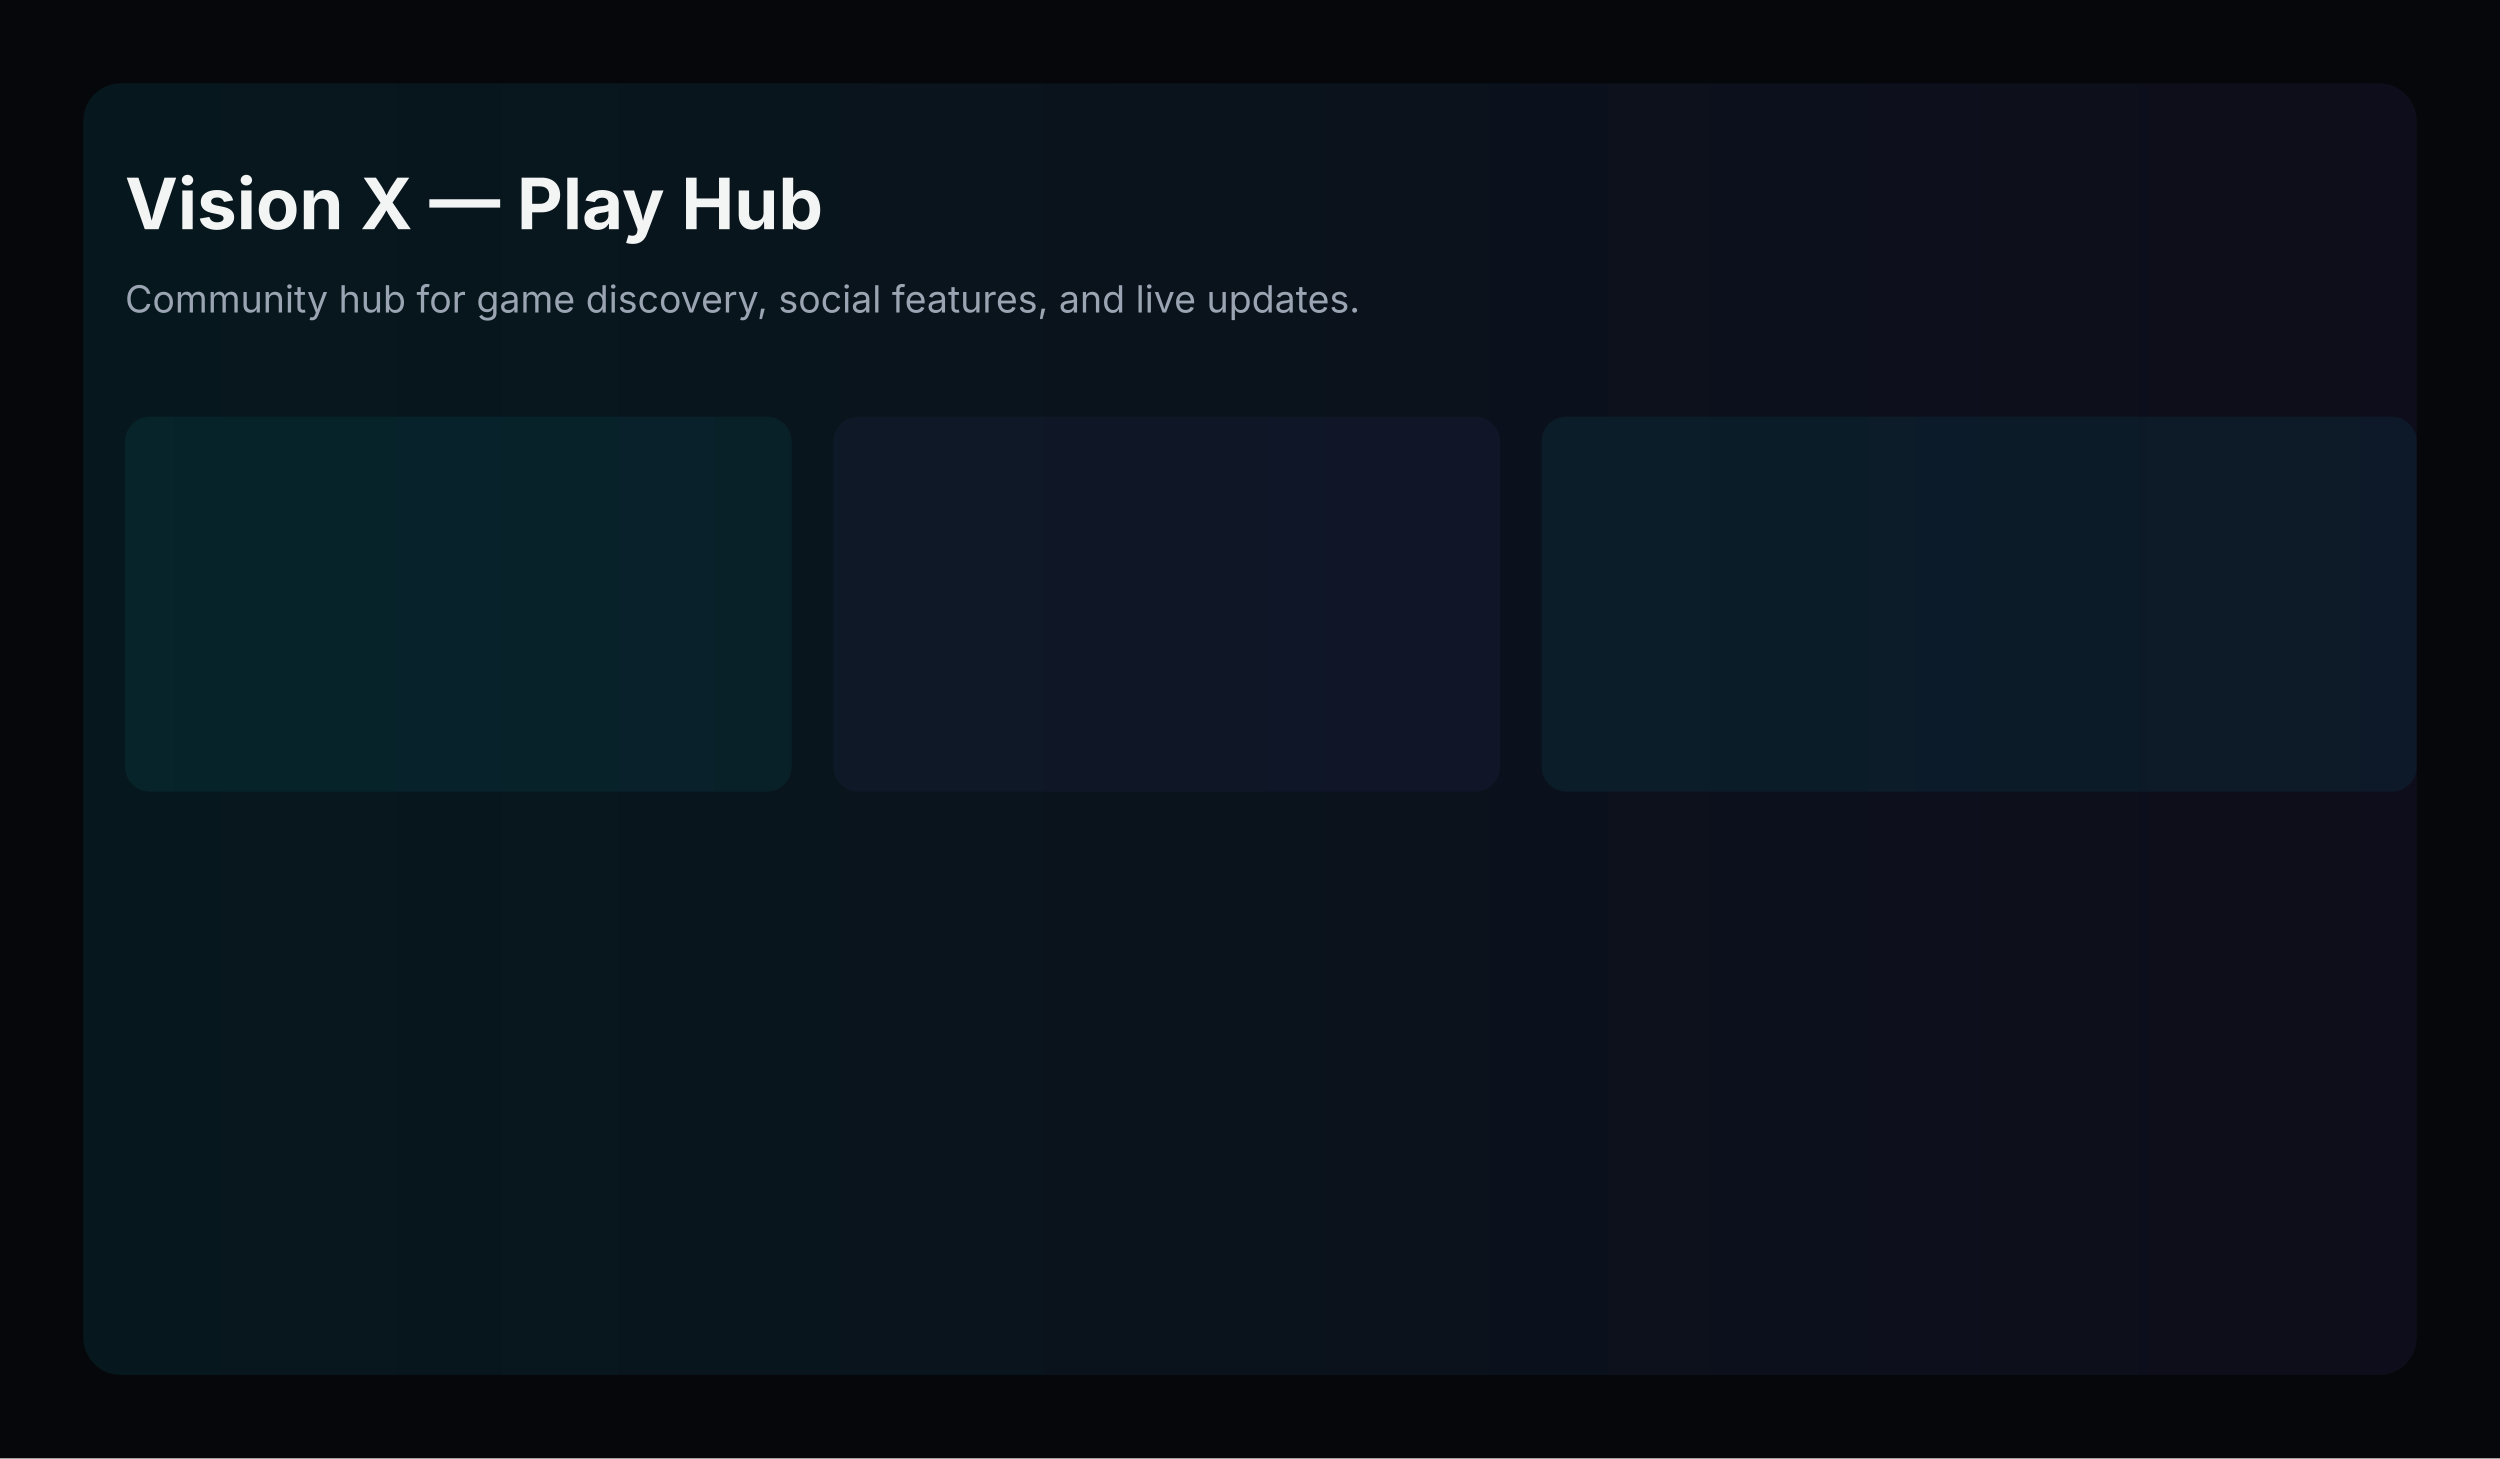
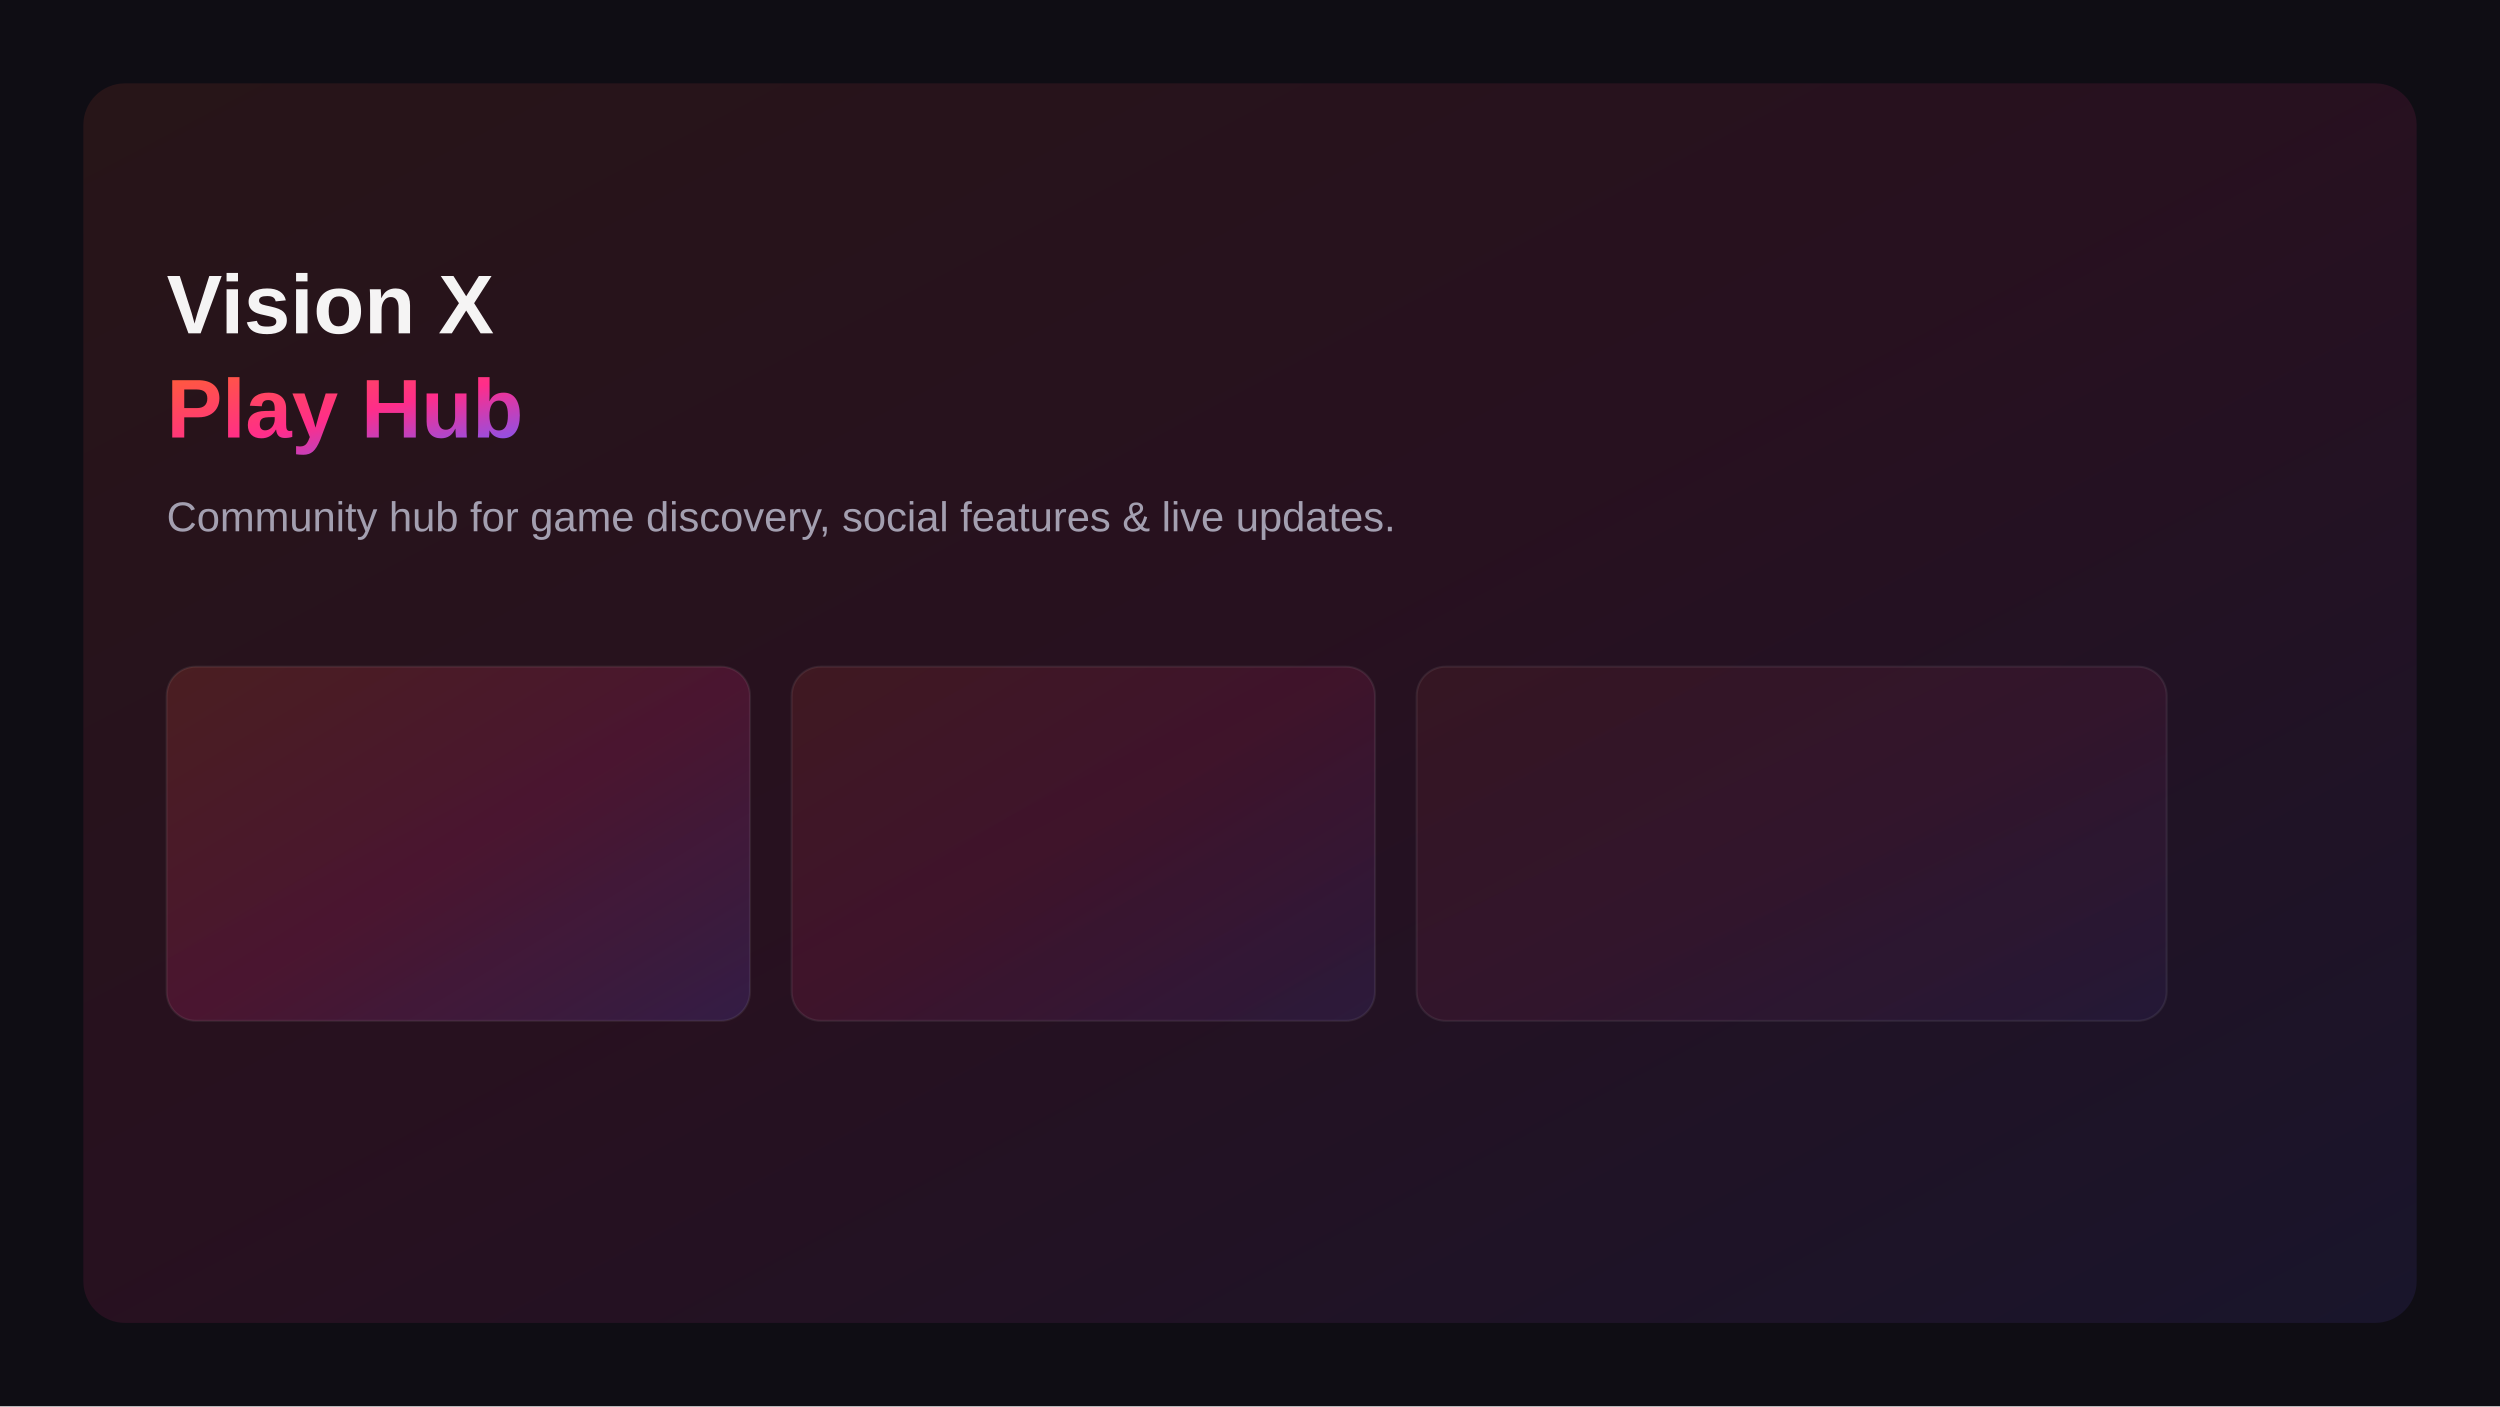
- <svg xmlns="http://www.w3.org/2000/svg" viewBox="0 0 1200 700">
+ <svg xmlns="http://www.w3.org/2000/svg" viewBox="0 0 1200 675">
  <defs>
-     <linearGradient id="a" x1="0" x2="1">
-       <stop offset="0" stop-color="#00e5ff" />
-       <stop offset="1" stop-color="#6c5ce7" />
+     <linearGradient id="a" x1="0" y1="0" x2="1" y2="1">
+       <stop offset="0" stop-color="#ff5a3c" />
+       <stop offset="0.5" stop-color="#ff2d8a" />
+       <stop offset="1" stop-color="#6f5bff" />
    </linearGradient>
  </defs>
-   <rect width="100%" height="100%" fill="#06070a" />
-   <g fill="url(#a)" opacity="0.08">
-     <rect x="40" y="40" width="1120" height="620" rx="18" />
+   <rect width="100%" height="100%" fill="#0f0d14" />
+   <g fill="url(#a)" opacity="0.1">
+     <rect x="40" y="40" width="1120" height="595" rx="20" />
  </g>
-   <g fill="#fff" opacity="0.95" font-family="Inter, Arial" font-size="34" font-weight="700">
-     <text x="60" y="110">Vision X — Play Hub</text>
+   <g fill="#ffffff" opacity="0.95" font-family="Arial, sans-serif" font-size="40" font-weight="700">
+     <text x="80" y="160">Vision X</text>
  </g>
-   <g fill="#9aa4b2" font-family="Inter, Arial" font-size="18">
-     <text x="60" y="150">Community hub for game discovery, social features, and live updates.</text>
+   <g fill="url(#a)" font-family="Arial, sans-serif" font-size="40" font-weight="700">
+     <text x="80" y="210">Play Hub</text>
  </g>
-   <g transform="translate(60,200)" fill-opacity="0.06">
-     <rect x="0" y="0" width="320" height="180" rx="12" fill="#00e5ff" />
-     <rect x="340" y="0" width="320" height="180" rx="12" fill="#6c5ce7" />
-     <rect x="680" y="0" width="420" height="180" rx="12" fill="#00e5ff" />
+   <g fill="#a39fb0" font-family="Arial, sans-serif" font-size="20">
+     <text x="80" y="255">Community hub for game discovery, social features &amp; live updates.</text>
+   </g>
+   <g opacity="0.9">
+     <rect x="80" y="320" width="280" height="170" rx="14" fill="url(#a)" fill-opacity="0.18" stroke="#ffffff" stroke-opacity="0.08" />
+     <rect x="380" y="320" width="280" height="170" rx="14" fill="url(#a)" fill-opacity="0.12" stroke="#ffffff" stroke-opacity="0.08" />
+     <rect x="680" y="320" width="360" height="170" rx="14" fill="url(#a)" fill-opacity="0.08" stroke="#ffffff" stroke-opacity="0.08" />
  </g>
</svg>
